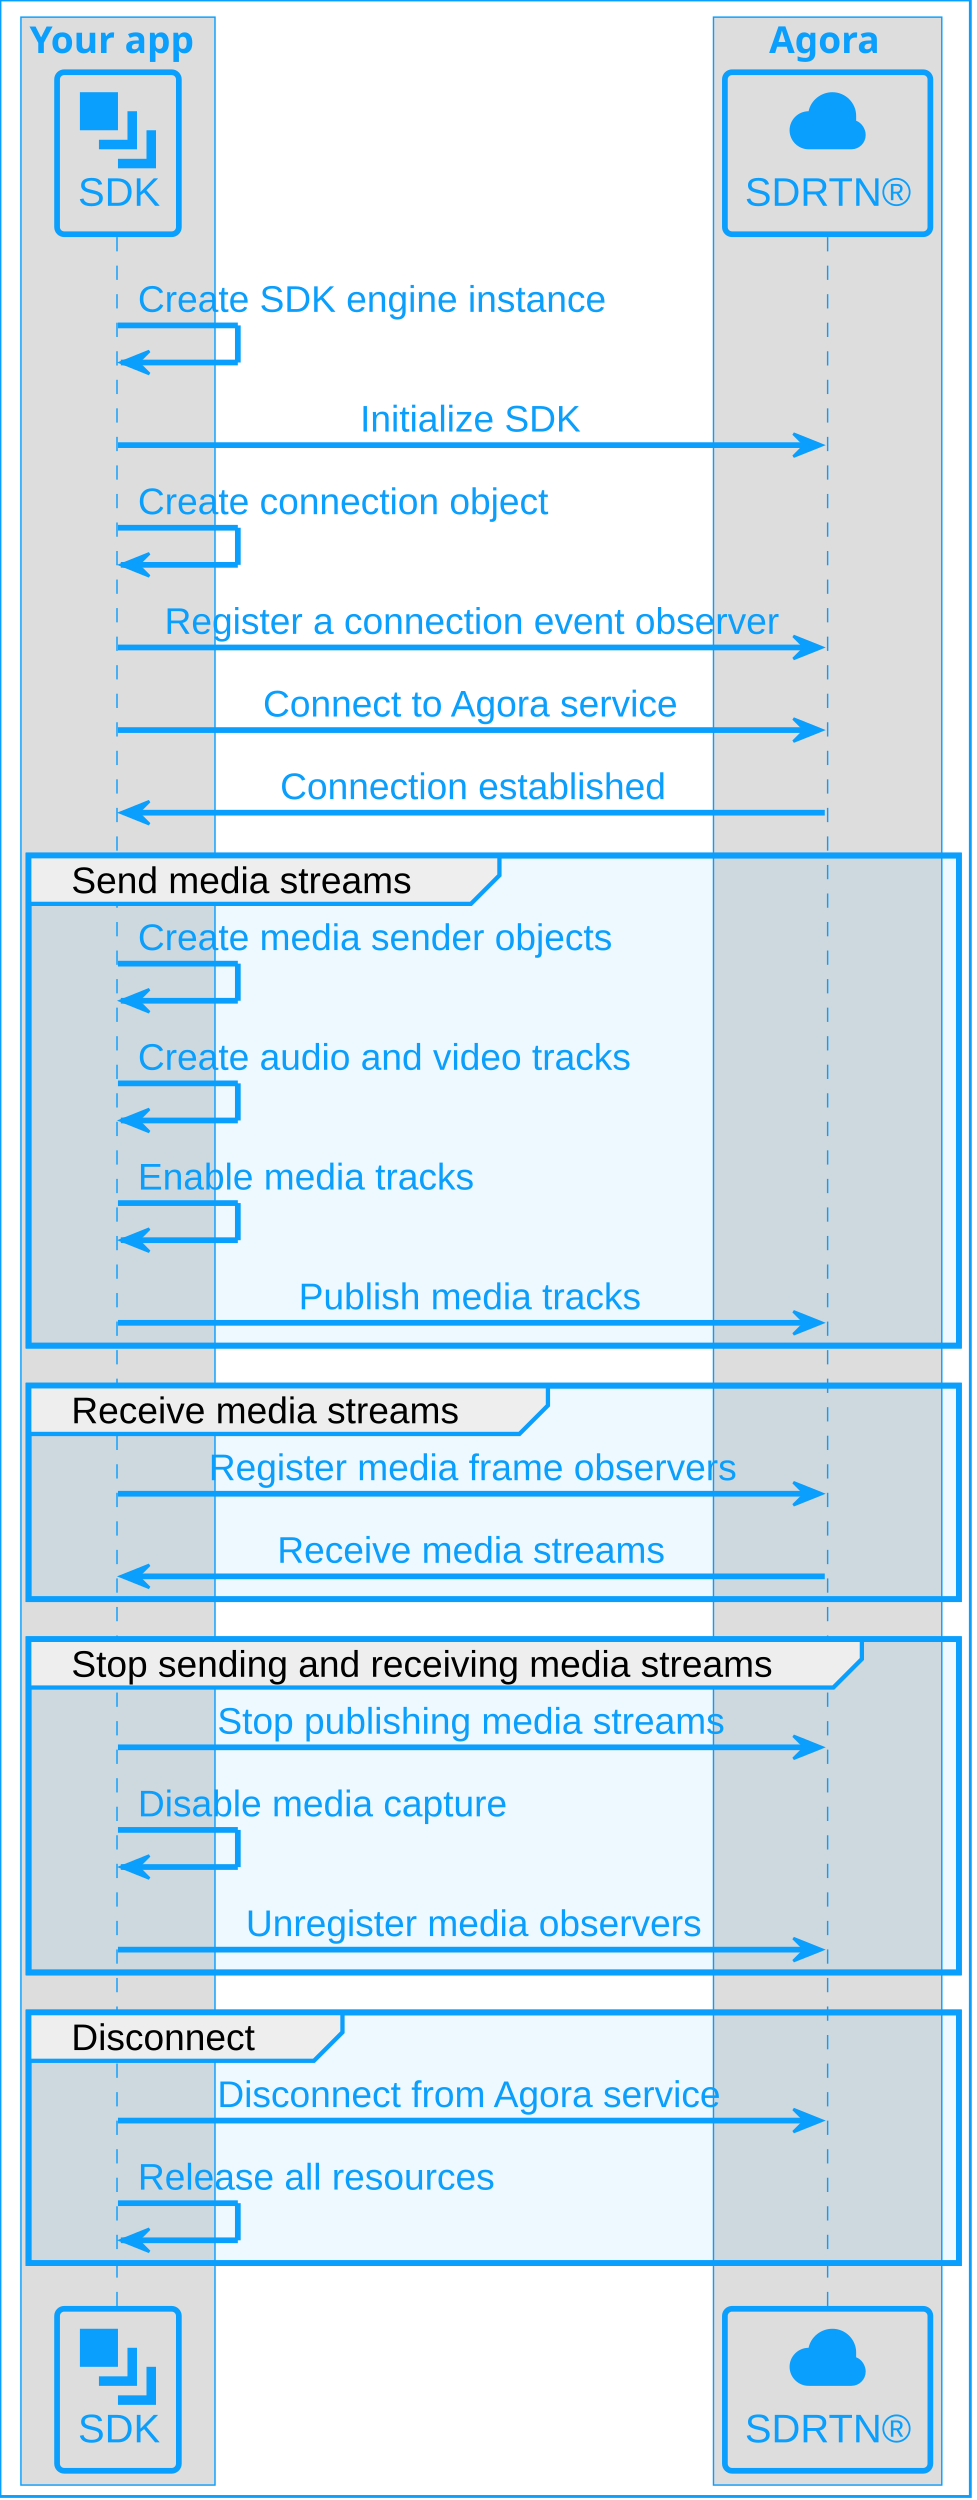
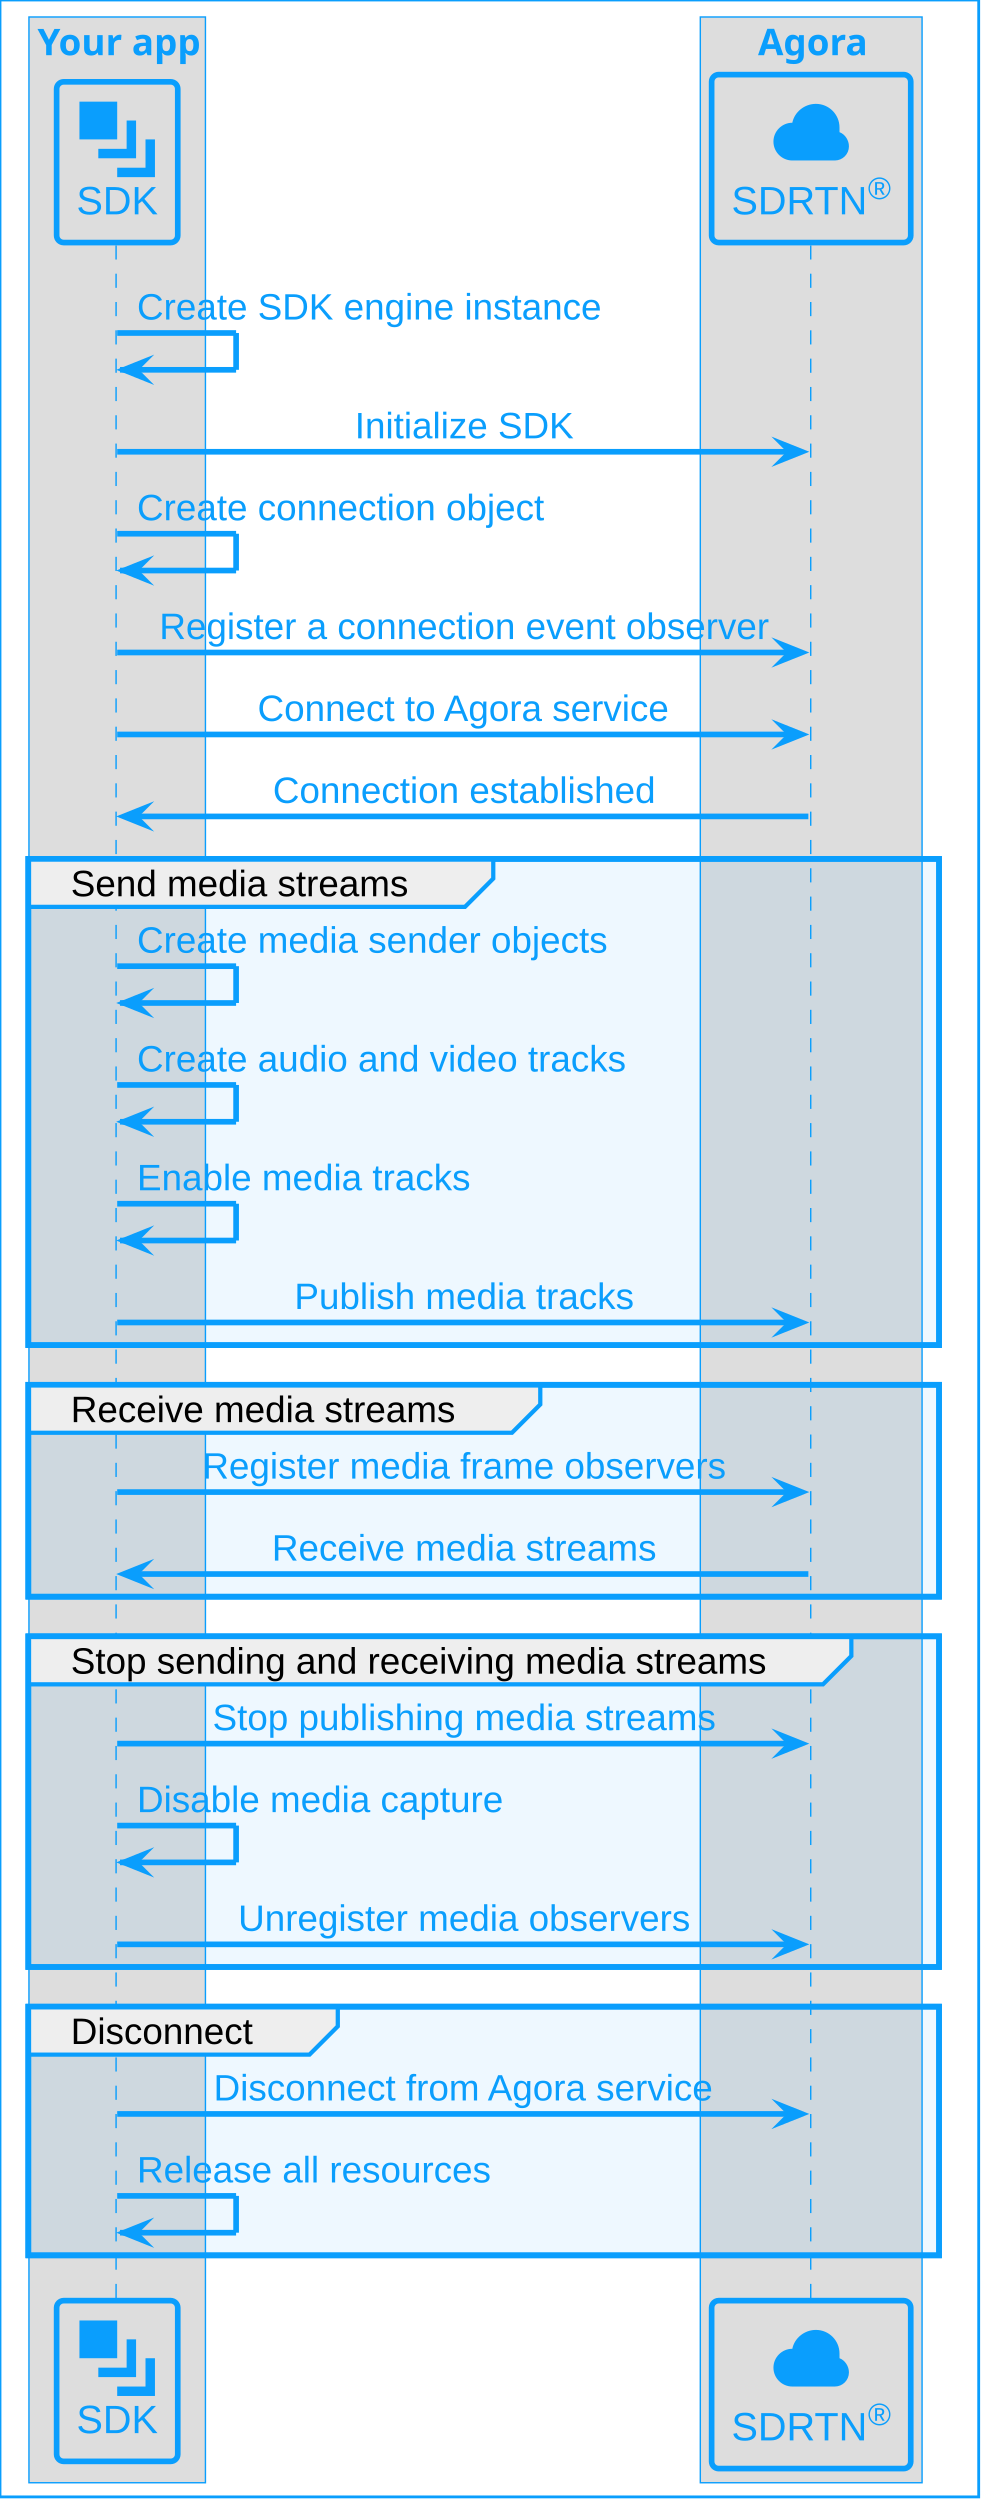
- <svg xmlns="http://www.w3.org/2000/svg" contentStyleType="text/css" height="876px" preserveAspectRatio="none" style="width:342px;height:876px;" version="1.1" viewBox="0 0 342 876" width="342px" zoomAndPan="magnify">
+ <svg xmlns="http://www.w3.org/2000/svg" contentStyleType="text/css" data-diagram-type="SEQUENCE" height="883px" preserveAspectRatio="none" style="width:347px;height:883px;" version="1.1" viewBox="0 0 347 883" width="347px" zoomAndPan="magnify">
  <defs />
  <g>
-     <rect fill="none" height="874.764" style="stroke:#0A9EFD;stroke-width:1.0;" width="340" x="0" y="0" />
-     <rect fill="#999999" fill-opacity="0.333" height="864.764" style="stroke:#0A9EFD;stroke-width:0.5;" width="68" x="7.333" y="6" />
-     <text fill="#0A9EFD" font-family="sans-serif" font-size="13" font-weight="bold" lengthAdjust="spacing" textLength="62" x="10.333" y="18.568">Your app</text>
-     <rect fill="#999999" fill-opacity="0.333" height="864.764" style="stroke:#0A9EFD;stroke-width:0.5;" width="80" x="250" y="6" />
-     <text fill="#0A9EFD" font-family="sans-serif" font-size="13" font-weight="bold" lengthAdjust="spacing" textLength="41" x="269.5" y="18.568">Agora</text>
-     <rect fill="#0A9EFD" fill-opacity="0.067" height="171.744" style="stroke:#0A9EFD;stroke-width:2.0;" width="326" x="10" y="299.768" />
-     <rect fill="#0A9EFD" fill-opacity="0.067" height="74.846" style="stroke:#0A9EFD;stroke-width:2.0;" width="326" x="10" y="485.512" />
-     <rect fill="#0A9EFD" fill-opacity="0.067" height="116.795" style="stroke:#0A9EFD;stroke-width:2.0;" width="326" x="10" y="574.358" />
-     <rect fill="#0A9EFD" fill-opacity="0.067" height="87.846" style="stroke:#0A9EFD;stroke-width:2.0;" width="326" x="10" y="705.153" />
-     <line style="stroke:#0A9EFD;stroke-width:0.5;stroke-dasharray:5.0,5.0;" x1="41" x2="41" y1="83.076" y2="809.999" />
-     <line style="stroke:#0A9EFD;stroke-width:0.5;stroke-dasharray:5.0,5.0;" x1="290" x2="290" y1="83.076" y2="809.999" />
-     <rect fill="none" height="56.765" rx="2.5" ry="2.5" style="stroke:#0A9EFD;stroke-width:2.0;" width="42.667" x="20" y="25.311" />
-     <path d="M28,32.31 L28,45.644 L41.333,45.644 L41.333,32.31 L28,32.31 M44.667,38.977 L44.667,48.977 L34.667,48.977 L34.667,52.31 L48,52.31 L48,38.977 L44.667,38.977 M51.333,45.644 L51.333,55.644 L41.333,55.644 L41.333,58.977 L54.667,58.977 L54.667,45.644 L51.333,45.644 " fill="#0A9EFD" style="stroke:;stroke-width:0.0;stroke-dasharray:;" />
-     <text fill="#0A9EFD" font-family="Arial" font-size="14" lengthAdjust="spacing" textLength="28" x="27.333" y="72.109">SDK</text>
-     <rect fill="none" height="56.765" rx="2.5" ry="2.5" style="stroke:#0A9EFD;stroke-width:2.0;" width="42.667" x="20" y="808.999" />
-     <path d="M28,815.999 L28,829.332 L41.333,829.332 L41.333,815.999 L28,815.999 M44.667,822.666 L44.667,832.666 L34.667,832.666 L34.667,835.999 L48,835.999 L48,822.666 L44.667,822.666 M51.333,829.332 L51.333,839.332 L41.333,839.332 L41.333,842.666 L54.667,842.666 L54.667,829.332 L51.333,829.332 " fill="#0A9EFD" style="stroke:;stroke-width:0.0;stroke-dasharray:;" />
-     <text fill="#0A9EFD" font-family="Arial" font-size="14" lengthAdjust="spacing" textLength="28" x="27.333" y="855.798">SDK</text>
-     <rect fill="none" height="56.765" rx="2.5" ry="2.5" style="stroke:#0A9EFD;stroke-width:2.0;" width="72" x="254" y="25.311" />
-     <path d="M291.667,32.31 C287.633,32.31 284.1,35.177 283.333,38.977 C279.667,38.977 276.667,41.977 276.667,45.644 C276.667,49.31 279.667,52.31 283.333,52.31 L298.333,52.31 C301.1,52.31 303.333,50.077 303.333,47.31 C303.333,45.144 301.933,43.011 300,42.31 L300,40.644 C300,36.044 296.267,32.31 291.667,32.31 " fill="#0A9EFD" style="stroke:;stroke-width:0.0;stroke-dasharray:;" />
-     <text fill="#0A9EFD" font-family="Arial" font-size="14" lengthAdjust="spacing" textLength="58" x="261" y="72.109">SDRTN®</text>
-     <rect fill="none" height="56.765" rx="2.5" ry="2.5" style="stroke:#0A9EFD;stroke-width:2.0;" width="72" x="254" y="808.999" />
-     <path d="M291.667,815.999 C287.633,815.999 284.1,818.866 283.333,822.666 C279.667,822.666 276.667,825.666 276.667,829.332 C276.667,832.999 279.667,835.999 283.333,835.999 L298.333,835.999 C301.1,835.999 303.333,833.766 303.333,830.999 C303.333,828.832 301.933,826.699 300,825.999 L300,824.332 C300,819.732 296.267,815.999 291.667,815.999 " fill="#0A9EFD" style="stroke:;stroke-width:0.0;stroke-dasharray:;" />
-     <text fill="#0A9EFD" font-family="Arial" font-size="14" lengthAdjust="spacing" textLength="58" x="261" y="855.798">SDRTN®</text>
-     <line style="stroke:#0A9EFD;stroke-width:2.0;" x1="41.333" x2="83.333" y1="114.025" y2="114.025" />
-     <line style="stroke:#0A9EFD;stroke-width:2.0;" x1="83.333" x2="83.333" y1="114.025" y2="127.025" />
-     <line style="stroke:#0A9EFD;stroke-width:2.0;" x1="42.333" x2="83.333" y1="127.025" y2="127.025" />
-     <polygon fill="#0A9EFD" points="52.333,123.025,42.333,127.025,52.333,131.025,48.333,127.025" style="stroke:#0A9EFD;stroke-width:1.0;" />
-     <text fill="#0A9EFD" font-family="Arial" font-size="13" lengthAdjust="spacing" textLength="164" x="48.333" y="109.27">Create SDK engine instance</text>
-     <polygon fill="#0A9EFD" points="278,151.973,288,155.973,278,159.973,282,155.973" style="stroke:#0A9EFD;stroke-width:1.0;" />
-     <line style="stroke:#0A9EFD;stroke-width:2.0;" x1="41.333" x2="284" y1="155.973" y2="155.973" />
-     <text fill="#0A9EFD" font-family="Arial" font-size="13" lengthAdjust="spacing" textLength="79" x="126.167" y="151.218">Initialize SDK</text>
-     <line style="stroke:#0A9EFD;stroke-width:2.0;" x1="41.333" x2="83.333" y1="184.922" y2="184.922" />
-     <line style="stroke:#0A9EFD;stroke-width:2.0;" x1="83.333" x2="83.333" y1="184.922" y2="197.922" />
-     <line style="stroke:#0A9EFD;stroke-width:2.0;" x1="42.333" x2="83.333" y1="197.922" y2="197.922" />
-     <polygon fill="#0A9EFD" points="52.333,193.922,42.333,197.922,52.333,201.922,48.333,197.922" style="stroke:#0A9EFD;stroke-width:1.0;" />
-     <text fill="#0A9EFD" font-family="Arial" font-size="13" lengthAdjust="spacing" textLength="144" x="48.333" y="180.167">Create connection object</text>
-     <polygon fill="#0A9EFD" points="278,222.871,288,226.871,278,230.871,282,226.871" style="stroke:#0A9EFD;stroke-width:1.0;" />
-     <line style="stroke:#0A9EFD;stroke-width:2.0;" x1="41.333" x2="284" y1="226.871" y2="226.871" />
-     <text fill="#0A9EFD" font-family="Arial" font-size="13" lengthAdjust="spacing" textLength="216" x="57.667" y="222.116">Register a connection event observer</text>
-     <polygon fill="#0A9EFD" points="278,251.82,288,255.82,278,259.82,282,255.82" style="stroke:#0A9EFD;stroke-width:1.0;" />
-     <line style="stroke:#0A9EFD;stroke-width:2.0;" x1="41.333" x2="284" y1="255.82" y2="255.82" />
-     <text fill="#0A9EFD" font-family="Arial" font-size="13" lengthAdjust="spacing" textLength="147" x="92.167" y="251.065">Connect to Agora service</text>
-     <polygon fill="#0A9EFD" points="52.333,280.768,42.333,284.768,52.333,288.768,48.333,284.768" style="stroke:#0A9EFD;stroke-width:1.0;" />
-     <line style="stroke:#0A9EFD;stroke-width:2.0;" x1="46.333" x2="289" y1="284.768" y2="284.768" />
-     <text fill="#0A9EFD" font-family="Arial" font-size="13" lengthAdjust="spacing" textLength="135" x="98.167" y="280.013">Connection established</text>
-     <path d="M10,299.768 L175,299.768 L175,306.717 L165,316.717 L10,316.717 L10,299.768 " fill="#EEEEEE" style="stroke:#0A9EFD;stroke-width:1.5;" />
-     <rect fill="none" height="171.744" style="stroke:#0A9EFD;stroke-width:2.0;" width="326" x="10" y="299.768" />
-     <text fill="#000000" font-family="Arial" font-size="13" lengthAdjust="spacing" textLength="120" x="25" y="312.962">Send media streams</text>
-     <line style="stroke:#0A9EFD;stroke-width:2.0;" x1="41.333" x2="83.333" y1="337.666" y2="337.666" />
-     <line style="stroke:#0A9EFD;stroke-width:2.0;" x1="83.333" x2="83.333" y1="337.666" y2="350.666" />
-     <line style="stroke:#0A9EFD;stroke-width:2.0;" x1="42.333" x2="83.333" y1="350.666" y2="350.666" />
-     <polygon fill="#0A9EFD" points="52.333,346.666,42.333,350.666,52.333,354.666,48.333,350.666" style="stroke:#0A9EFD;stroke-width:1.0;" />
-     <text fill="#0A9EFD" font-family="Arial" font-size="13" lengthAdjust="spacing" textLength="166" x="48.333" y="332.911">Create media sender objects</text>
-     <line style="stroke:#0A9EFD;stroke-width:2.0;" x1="41.333" x2="83.333" y1="379.614" y2="379.614" />
-     <line style="stroke:#0A9EFD;stroke-width:2.0;" x1="83.333" x2="83.333" y1="379.614" y2="392.614" />
-     <line style="stroke:#0A9EFD;stroke-width:2.0;" x1="42.333" x2="83.333" y1="392.614" y2="392.614" />
-     <polygon fill="#0A9EFD" points="52.333,388.614,42.333,392.614,52.333,396.614,48.333,392.614" style="stroke:#0A9EFD;stroke-width:1.0;" />
-     <text fill="#0A9EFD" font-family="Arial" font-size="13" lengthAdjust="spacing" textLength="173" x="48.333" y="374.86">Create audio and video tracks</text>
-     <line style="stroke:#0A9EFD;stroke-width:2.0;" x1="41.333" x2="83.333" y1="421.563" y2="421.563" />
-     <line style="stroke:#0A9EFD;stroke-width:2.0;" x1="83.333" x2="83.333" y1="421.563" y2="434.563" />
-     <line style="stroke:#0A9EFD;stroke-width:2.0;" x1="42.333" x2="83.333" y1="434.563" y2="434.563" />
-     <polygon fill="#0A9EFD" points="52.333,430.563,42.333,434.563,52.333,438.563,48.333,434.563" style="stroke:#0A9EFD;stroke-width:1.0;" />
-     <text fill="#0A9EFD" font-family="Arial" font-size="13" lengthAdjust="spacing" textLength="119" x="48.333" y="416.808">Enable media tracks</text>
-     <polygon fill="#0A9EFD" points="278,459.512,288,463.512,278,467.512,282,463.512" style="stroke:#0A9EFD;stroke-width:1.0;" />
-     <line style="stroke:#0A9EFD;stroke-width:2.0;" x1="41.333" x2="284" y1="463.512" y2="463.512" />
-     <text fill="#0A9EFD" font-family="Arial" font-size="13" lengthAdjust="spacing" textLength="122" x="104.667" y="458.757">Publish media tracks</text>
-     <path d="M10,485.512 L192,485.512 L192,492.461 L182,502.461 L10,502.461 L10,485.512 " fill="#EEEEEE" style="stroke:#0A9EFD;stroke-width:1.5;" />
-     <rect fill="none" height="74.846" style="stroke:#0A9EFD;stroke-width:2.0;" width="326" x="10" y="485.512" />
-     <text fill="#000000" font-family="Arial" font-size="13" lengthAdjust="spacing" textLength="137" x="25" y="498.706">Receive media streams</text>
-     <polygon fill="#0A9EFD" points="278,519.409,288,523.409,278,527.409,282,523.409" style="stroke:#0A9EFD;stroke-width:1.0;" />
-     <line style="stroke:#0A9EFD;stroke-width:2.0;" x1="41.333" x2="284" y1="523.409" y2="523.409" />
-     <text fill="#0A9EFD" font-family="Arial" font-size="13" lengthAdjust="spacing" textLength="185" x="73.167" y="518.654">Register media frame observers</text>
-     <polygon fill="#0A9EFD" points="52.333,548.358,42.333,552.358,52.333,556.358,48.333,552.358" style="stroke:#0A9EFD;stroke-width:1.0;" />
-     <line style="stroke:#0A9EFD;stroke-width:2.0;" x1="46.333" x2="289" y1="552.358" y2="552.358" />
-     <text fill="#0A9EFD" font-family="Arial" font-size="13" lengthAdjust="spacing" textLength="137" x="97.167" y="547.603">Receive media streams</text>
-     <path d="M10,574.358 L302,574.358 L302,581.307 L292,591.307 L10,591.307 L10,574.358 " fill="#EEEEEE" style="stroke:#0A9EFD;stroke-width:1.5;" />
-     <rect fill="none" height="116.795" style="stroke:#0A9EFD;stroke-width:2.0;" width="326" x="10" y="574.358" />
-     <text fill="#000000" font-family="Arial" font-size="13" lengthAdjust="spacing" textLength="247" x="25" y="587.552">Stop sending and receiving media streams</text>
-     <polygon fill="#0A9EFD" points="278,608.255,288,612.255,278,616.255,282,612.255" style="stroke:#0A9EFD;stroke-width:1.0;" />
-     <line style="stroke:#0A9EFD;stroke-width:2.0;" x1="41.333" x2="284" y1="612.255" y2="612.255" />
-     <text fill="#0A9EFD" font-family="Arial" font-size="13" lengthAdjust="spacing" textLength="179" x="76.167" y="607.501">Stop publishing media streams</text>
-     <line style="stroke:#0A9EFD;stroke-width:2.0;" x1="41.333" x2="83.333" y1="641.204" y2="641.204" />
-     <line style="stroke:#0A9EFD;stroke-width:2.0;" x1="83.333" x2="83.333" y1="641.204" y2="654.204" />
-     <line style="stroke:#0A9EFD;stroke-width:2.0;" x1="42.333" x2="83.333" y1="654.204" y2="654.204" />
-     <polygon fill="#0A9EFD" points="52.333,650.204,42.333,654.204,52.333,658.204,48.333,654.204" style="stroke:#0A9EFD;stroke-width:1.0;" />
-     <text fill="#0A9EFD" font-family="Arial" font-size="13" lengthAdjust="spacing" textLength="129" x="48.333" y="636.449">Disable media capture</text>
-     <polygon fill="#0A9EFD" points="278,679.153,288,683.153,278,687.153,282,683.153" style="stroke:#0A9EFD;stroke-width:1.0;" />
-     <line style="stroke:#0A9EFD;stroke-width:2.0;" x1="41.333" x2="284" y1="683.153" y2="683.153" />
-     <text fill="#0A9EFD" font-family="Arial" font-size="13" lengthAdjust="spacing" textLength="159" x="86.167" y="678.398">Unregister media observers</text>
-     <path d="M10,705.153 L120,705.153 L120,712.102 L110,722.102 L10,722.102 L10,705.153 " fill="#EEEEEE" style="stroke:#0A9EFD;stroke-width:1.5;" />
-     <rect fill="none" height="87.846" style="stroke:#0A9EFD;stroke-width:2.0;" width="326" x="10" y="705.153" />
-     <text fill="#000000" font-family="Arial" font-size="13" lengthAdjust="spacing" textLength="65" x="25" y="718.347">Disconnect</text>
-     <polygon fill="#0A9EFD" points="278,739.051,288,743.051,278,747.051,282,743.051" style="stroke:#0A9EFD;stroke-width:1.0;" />
-     <line style="stroke:#0A9EFD;stroke-width:2.0;" x1="41.333" x2="284" y1="743.051" y2="743.051" />
-     <text fill="#0A9EFD" font-family="Arial" font-size="13" lengthAdjust="spacing" textLength="179" x="76.167" y="738.296">Disconnect from Agora service</text>
-     <line style="stroke:#0A9EFD;stroke-width:2.0;" x1="41.333" x2="83.333" y1="771.999" y2="771.999" />
-     <line style="stroke:#0A9EFD;stroke-width:2.0;" x1="83.333" x2="83.333" y1="771.999" y2="784.999" />
-     <line style="stroke:#0A9EFD;stroke-width:2.0;" x1="42.333" x2="83.333" y1="784.999" y2="784.999" />
-     <polygon fill="#0A9EFD" points="52.333,780.999,42.333,784.999,52.333,788.999,48.333,784.999" style="stroke:#0A9EFD;stroke-width:1.0;" />
-     <text fill="#0A9EFD" font-family="Arial" font-size="13" lengthAdjust="spacing" textLength="125" x="48.333" y="767.244">Release all resources</text>
+     <rect fill="none" height="881.906" style="stroke:#0A9EFD;stroke-width:1;" width="345.675" x="0" y="0" />
+     <rect fill="#999999" fill-opacity="0.333" height="870.906" style="stroke:#0A9EFD;stroke-width:0.5;" width="62.335" x="10.225" y="6" />
+     <text fill="#0A9EFD" font-family="sans-serif" font-size="13" font-weight="700" lengthAdjust="spacing" textLength="56.335" x="13.225" y="19.495">Your app</text>
+     <rect fill="#999999" fill-opacity="0.333" height="870.906" style="stroke:#0A9EFD;stroke-width:0.5;" width="78.326" x="247.349" y="6" />
+     <text fill="#0A9EFD" font-family="sans-serif" font-size="13" font-weight="700" lengthAdjust="spacing" textLength="37.559" x="267.732" y="19.495">Agora</text>
+     <rect fill="#0A9EFD" fill-opacity="0.067" height="171.744" style="stroke:#0A9EFD;stroke-width:2;" width="321.675" x="10" y="303.36" />
+     <rect fill="#0A9EFD" fill-opacity="0.067" height="74.846" style="stroke:#0A9EFD;stroke-width:2;" width="321.675" x="10" y="489.103" />
+     <rect fill="#0A9EFD" fill-opacity="0.067" height="116.795" style="stroke:#0A9EFD;stroke-width:2;" width="321.675" x="10" y="577.949" />
+     <rect fill="#0A9EFD" fill-opacity="0.067" height="87.846" style="stroke:#0A9EFD;stroke-width:2;" width="321.675" x="10" y="708.744" />
+     <g class="participant-lifeline" data-entity-uid="part1" data-qualified-name="APP" data-source-line="5" id="part1-lifeline">
+       <g>
+         <rect fill="#000000" fill-opacity="0" height="726.923" width="8" x="37.393" y="86.667" />
+         <line style="stroke:#0A9EFD;stroke-width:0.5;stroke-dasharray:5,5;" x1="41" x2="41" y1="86.667" y2="813.591" />
+       </g>
+     </g>
+     <g class="participant-lifeline" data-entity-uid="part2" data-qualified-name="API" data-source-line="9" id="part2-lifeline">
+       <g>
+         <rect fill="#000000" fill-opacity="0" height="726.923" width="8" x="282.512" y="86.667" />
+         <line style="stroke:#0A9EFD;stroke-width:0.5;stroke-dasharray:5,5;" x1="286.349" x2="286.349" y1="86.667" y2="813.591" />
+       </g>
+     </g>
+     <g class="participant participant-head" data-entity-uid="part1" data-qualified-name="APP" data-source-line="5" id="part1-head">
+       <rect fill="none" height="56.765" rx="2.5" ry="2.5" style="stroke:#0A9EFD;stroke-width:2;" width="42.786" x="20" y="28.902" />
+       <path d="M28.06,35.902 L28.06,49.235 L41.393,49.235 L41.393,35.902 L28.06,35.902 M44.726,42.569 L44.726,52.569 L34.726,52.569 L34.726,55.902 L48.06,55.902 L48.06,42.569 L44.726,42.569 M51.393,49.235 L51.393,59.235 L41.393,59.235 L41.393,62.569 L54.726,62.569 L54.726,49.235 L51.393,49.235" fill="#0A9EFD" />
+       <text fill="#0A9EFD" font-family="Arial" font-size="14" lengthAdjust="spacing" textLength="28.786" x="27" y="75.7">SDK</text>
+     </g>
+     <g class="participant participant-tail" data-entity-uid="part1" data-qualified-name="APP" data-source-line="5" id="part1-tail">
+       <rect fill="none" height="56.765" rx="2.5" ry="2.5" style="stroke:#0A9EFD;stroke-width:2;" width="42.786" x="20" y="812.591" />
+       <path d="M28.06,819.591 L28.06,832.924 L41.393,832.924 L41.393,819.591 L28.06,819.591 M44.726,826.257 L44.726,836.257 L34.726,836.257 L34.726,839.591 L48.06,839.591 L48.06,826.257 L44.726,826.257 M51.393,832.924 L51.393,842.924 L41.393,842.924 L41.393,846.257 L54.726,846.257 L54.726,832.924 L51.393,832.924" fill="#0A9EFD" />
+       <text fill="#0A9EFD" font-family="Arial" font-size="14" lengthAdjust="spacing" textLength="28.786" x="27" y="859.389">SDK</text>
+     </g>
+     <g class="participant participant-head" data-entity-uid="part2" data-qualified-name="API" data-source-line="9" id="part2-head">
+       <rect fill="none" height="59.316" rx="2.5" ry="2.5" style="stroke:#0A9EFD;stroke-width:2;" width="70.326" x="251.349" y="26.352" />
+       <path d="M288.179,36.685 C284.145,36.685 280.612,39.552 279.845,43.352 C276.179,43.352 273.179,46.352 273.179,50.018 C273.179,53.685 276.179,56.685 279.845,56.685 L294.845,56.685 C297.612,56.685 299.845,54.452 299.845,51.685 C299.845,49.518 298.445,47.385 296.512,46.685 L296.512,45.018 C296.512,40.418 292.779,36.685 288.179,36.685" fill="#0A9EFD" />
+       <text fill="#0A9EFD" font-family="Arial" font-size="14" lengthAdjust="spacing" textLength="48.221" x="258.349" y="75.7">SDRTN</text>
+       <text fill="#0A9EFD" font-family="Arial" font-size="11" lengthAdjust="spacing" textLength="8.105" x="306.57" y="70.336">®</text>
+     </g>
+     <g class="participant participant-tail" data-entity-uid="part2" data-qualified-name="API" data-source-line="9" id="part2-tail">
+       <rect fill="none" height="59.316" rx="2.5" ry="2.5" style="stroke:#0A9EFD;stroke-width:2;" width="70.326" x="251.349" y="812.591" />
+       <path d="M288.179,822.924 C284.145,822.924 280.612,825.79 279.845,829.591 C276.179,829.591 273.179,832.591 273.179,836.257 C273.179,839.924 276.179,842.924 279.845,842.924 L294.845,842.924 C297.612,842.924 299.845,840.691 299.845,837.924 C299.845,835.757 298.445,833.624 296.512,832.924 L296.512,831.257 C296.512,826.657 292.779,822.924 288.179,822.924" fill="#0A9EFD" />
+       <text fill="#0A9EFD" font-family="Arial" font-size="14" lengthAdjust="spacing" textLength="48.221" x="258.349" y="861.939">SDRTN</text>
+       <text fill="#0A9EFD" font-family="Arial" font-size="11" lengthAdjust="spacing" textLength="8.105" x="306.57" y="856.575">®</text>
+     </g>
+     <g class="message" data-entity-1="part1" data-entity-2="part1" data-source-line="12" id="msg1">
+       <line style="stroke:#0A9EFD;stroke-width:2;" x1="41.393" x2="83.393" y1="117.616" y2="117.616" />
+       <line style="stroke:#0A9EFD;stroke-width:2;" x1="83.393" x2="83.393" y1="117.616" y2="130.616" />
+       <line style="stroke:#0A9EFD;stroke-width:2;" x1="42.393" x2="83.393" y1="130.616" y2="130.616" />
+       <polygon fill="#0A9EFD" points="52.393,126.616,42.393,130.616,52.393,134.616,48.393,130.616" style="stroke:#0A9EFD;stroke-width:1;stroke-linejoin:miter;stroke-miterlimit:10;" />
+       <text fill="#0A9EFD" font-family="Arial" font-size="13" lengthAdjust="spacing" textLength="164.042" x="48.393" y="112.861">Create SDK engine instance</text>
+     </g>
+     <g class="message" data-entity-1="part1" data-entity-2="part2" data-source-line="13" id="msg2">
+       <polygon fill="#0A9EFD" points="274.512,155.565,284.512,159.565,274.512,163.565,278.512,159.565" style="stroke:#0A9EFD;stroke-width:1;stroke-linejoin:miter;stroke-miterlimit:10;" />
+       <line style="stroke:#0A9EFD;stroke-width:2;" x1="41.393" x2="280.512" y1="159.565" y2="159.565" />
+       <text fill="#0A9EFD" font-family="Arial" font-size="13" lengthAdjust="spacing" textLength="77.308" x="125.299" y="154.81">Initialize SDK</text>
+     </g>
+     <g class="message" data-entity-1="part1" data-entity-2="part1" data-source-line="14" id="msg3">
+       <line style="stroke:#0A9EFD;stroke-width:2;" x1="41.393" x2="83.393" y1="188.513" y2="188.513" />
+       <line style="stroke:#0A9EFD;stroke-width:2;" x1="83.393" x2="83.393" y1="188.513" y2="201.513" />
+       <line style="stroke:#0A9EFD;stroke-width:2;" x1="42.393" x2="83.393" y1="201.513" y2="201.513" />
+       <polygon fill="#0A9EFD" points="52.393,197.513,42.393,201.513,52.393,205.513,48.393,201.513" style="stroke:#0A9EFD;stroke-width:1;stroke-linejoin:miter;stroke-miterlimit:10;" />
+       <text fill="#0A9EFD" font-family="Arial" font-size="13" lengthAdjust="spacing" textLength="143.812" x="48.393" y="183.758">Create connection object</text>
+     </g>
+     <g class="message" data-entity-1="part1" data-entity-2="part2" data-source-line="15" id="msg4">
+       <polygon fill="#0A9EFD" points="274.512,226.462,284.512,230.462,274.512,234.462,278.512,230.462" style="stroke:#0A9EFD;stroke-width:1;stroke-linejoin:miter;stroke-miterlimit:10;" />
+       <line style="stroke:#0A9EFD;stroke-width:2;" x1="41.393" x2="280.512" y1="230.462" y2="230.462" />
+       <text fill="#0A9EFD" font-family="Arial" font-size="13" lengthAdjust="spacing" textLength="215.344" x="56.28" y="225.707">Register a connection event observer</text>
+     </g>
+     <g class="message" data-entity-1="part1" data-entity-2="part2" data-source-line="16" id="msg5">
+       <polygon fill="#0A9EFD" points="274.512,255.411,284.512,259.411,274.512,263.411,278.512,259.411" style="stroke:#0A9EFD;stroke-width:1;stroke-linejoin:miter;stroke-miterlimit:10;" />
+       <line style="stroke:#0A9EFD;stroke-width:2;" x1="41.393" x2="280.512" y1="259.411" y2="259.411" />
+       <text fill="#0A9EFD" font-family="Arial" font-size="13" lengthAdjust="spacing" textLength="145.964" x="90.97" y="254.656">Connect to Agora service</text>
+     </g>
+     <g class="message" data-entity-1="part2" data-entity-2="part1" data-source-line="17" id="msg6">
+       <polygon fill="#0A9EFD" points="52.393,284.36,42.393,288.36,52.393,292.36,48.393,288.36" style="stroke:#0A9EFD;stroke-width:1;stroke-linejoin:miter;stroke-miterlimit:10;" />
+       <line style="stroke:#0A9EFD;stroke-width:2;" x1="46.393" x2="285.512" y1="288.36" y2="288.36" />
+       <text fill="#0A9EFD" font-family="Arial" font-size="13" lengthAdjust="spacing" textLength="135.148" x="96.379" y="283.605">Connection established</text>
+     </g>
+     <path d="M10,303.36 L174.222,303.36 L174.222,310.308 L164.222,320.308 L10,320.308 L10,303.36" fill="#EEEEEE" style="stroke:#0A9EFD;stroke-width:1.5;" />
+     <rect fill="none" height="171.744" style="stroke:#0A9EFD;stroke-width:2;" width="321.675" x="10" y="303.36" />
+     <text fill="#000000" font-family="Arial" font-size="13" lengthAdjust="spacing" textLength="119.222" x="25" y="316.553">Send media streams</text>
+     <g class="message" data-entity-1="part1" data-entity-2="part1" data-source-line="20" id="msg7">
+       <line style="stroke:#0A9EFD;stroke-width:2;" x1="41.393" x2="83.393" y1="341.257" y2="341.257" />
+       <line style="stroke:#0A9EFD;stroke-width:2;" x1="83.393" x2="83.393" y1="341.257" y2="354.257" />
+       <line style="stroke:#0A9EFD;stroke-width:2;" x1="42.393" x2="83.393" y1="354.257" y2="354.257" />
+       <polygon fill="#0A9EFD" points="52.393,350.257,42.393,354.257,52.393,358.257,48.393,354.257" style="stroke:#0A9EFD;stroke-width:1;stroke-linejoin:miter;stroke-miterlimit:10;" />
+       <text fill="#0A9EFD" font-family="Arial" font-size="13" lengthAdjust="spacing" textLength="166.201" x="48.393" y="336.502">Create media sender objects</text>
+     </g>
+     <g class="message" data-entity-1="part1" data-entity-2="part1" data-source-line="21" id="msg8">
+       <line style="stroke:#0A9EFD;stroke-width:2;" x1="41.393" x2="83.393" y1="383.206" y2="383.206" />
+       <line style="stroke:#0A9EFD;stroke-width:2;" x1="83.393" x2="83.393" y1="383.206" y2="396.206" />
+       <line style="stroke:#0A9EFD;stroke-width:2;" x1="42.393" x2="83.393" y1="396.206" y2="396.206" />
+       <polygon fill="#0A9EFD" points="52.393,392.206,42.393,396.206,52.393,400.206,48.393,396.206" style="stroke:#0A9EFD;stroke-width:1;stroke-linejoin:miter;stroke-miterlimit:10;" />
+       <text fill="#0A9EFD" font-family="Arial" font-size="13" lengthAdjust="spacing" textLength="172.713" x="48.393" y="378.451">Create audio and video tracks</text>
+     </g>
+     <g class="message" data-entity-1="part1" data-entity-2="part1" data-source-line="22" id="msg9">
+       <line style="stroke:#0A9EFD;stroke-width:2;" x1="41.393" x2="83.393" y1="425.154" y2="425.154" />
+       <line style="stroke:#0A9EFD;stroke-width:2;" x1="83.393" x2="83.393" y1="425.154" y2="438.154" />
+       <line style="stroke:#0A9EFD;stroke-width:2;" x1="42.393" x2="83.393" y1="438.154" y2="438.154" />
+       <polygon fill="#0A9EFD" points="52.393,434.154,42.393,438.154,52.393,442.154,48.393,438.154" style="stroke:#0A9EFD;stroke-width:1;stroke-linejoin:miter;stroke-miterlimit:10;" />
+       <text fill="#0A9EFD" font-family="Arial" font-size="13" lengthAdjust="spacing" textLength="117.781" x="48.393" y="420.4">Enable media tracks</text>
+     </g>
+     <g class="message" data-entity-1="part1" data-entity-2="part2" data-source-line="23" id="msg10">
+       <polygon fill="#0A9EFD" points="274.512,463.103,284.512,467.103,274.512,471.103,278.512,467.103" style="stroke:#0A9EFD;stroke-width:1;stroke-linejoin:miter;stroke-miterlimit:10;" />
+       <line style="stroke:#0A9EFD;stroke-width:2;" x1="41.393" x2="280.512" y1="467.103" y2="467.103" />
+       <text fill="#0A9EFD" font-family="Arial" font-size="13" lengthAdjust="spacing" textLength="119.939" x="103.983" y="462.348">Publish media tracks</text>
+     </g>
+     <path d="M10,489.103 L190.827,489.103 L190.827,496.052 L180.827,506.052 L10,506.052 L10,489.103" fill="#EEEEEE" style="stroke:#0A9EFD;stroke-width:1.5;" />
+     <rect fill="none" height="74.846" style="stroke:#0A9EFD;stroke-width:2;" width="321.675" x="10" y="489.103" />
+     <text fill="#000000" font-family="Arial" font-size="13" lengthAdjust="spacing" textLength="135.827" x="25" y="502.297">Receive media streams</text>
+     <g class="message" data-entity-1="part1" data-entity-2="part2" data-source-line="27" id="msg11">
+       <polygon fill="#0A9EFD" points="274.512,523.001,284.512,527.001,274.512,531.001,278.512,527.001" style="stroke:#0A9EFD;stroke-width:1;stroke-linejoin:miter;stroke-miterlimit:10;" />
+       <line style="stroke:#0A9EFD;stroke-width:2;" x1="41.393" x2="280.512" y1="527.001" y2="527.001" />
+       <text fill="#0A9EFD" font-family="Arial" font-size="13" lengthAdjust="spacing" textLength="184.958" x="71.474" y="522.246">Register media frame observers</text>
+     </g>
+     <g class="message" data-entity-1="part2" data-entity-2="part1" data-source-line="28" id="msg12">
+       <polygon fill="#0A9EFD" points="52.393,551.949,42.393,555.949,52.393,559.949,48.393,555.949" style="stroke:#0A9EFD;stroke-width:1;stroke-linejoin:miter;stroke-miterlimit:10;" />
+       <line style="stroke:#0A9EFD;stroke-width:2;" x1="46.393" x2="285.512" y1="555.949" y2="555.949" />
+       <text fill="#0A9EFD" font-family="Arial" font-size="13" lengthAdjust="spacing" textLength="135.827" x="96.039" y="551.194">Receive media streams</text>
+     </g>
+     <path d="M10,577.949 L300.692,577.949 L300.692,584.898 L290.692,594.898 L10,594.898 L10,577.949" fill="#EEEEEE" style="stroke:#0A9EFD;stroke-width:1.5;" />
+     <rect fill="none" height="116.795" style="stroke:#0A9EFD;stroke-width:2;" width="321.675" x="10" y="577.949" />
+     <text fill="#000000" font-family="Arial" font-size="13" lengthAdjust="spacing" textLength="245.692" x="25" y="591.143">Stop sending and receiving media streams</text>
+     <g class="message" data-entity-1="part1" data-entity-2="part2" data-source-line="32" id="msg13">
+       <polygon fill="#0A9EFD" points="274.512,611.847,284.512,615.847,274.512,619.847,278.512,615.847" style="stroke:#0A9EFD;stroke-width:1;stroke-linejoin:miter;stroke-miterlimit:10;" />
+       <line style="stroke:#0A9EFD;stroke-width:2;" x1="41.393" x2="280.512" y1="615.847" y2="615.847" />
+       <text fill="#0A9EFD" font-family="Arial" font-size="13" lengthAdjust="spacing" textLength="177.76" x="75.073" y="611.092">Stop publishing media streams</text>
+     </g>
+     <g class="message" data-entity-1="part1" data-entity-2="part1" data-source-line="33" id="msg14">
+       <line style="stroke:#0A9EFD;stroke-width:2;" x1="41.393" x2="83.393" y1="644.796" y2="644.796" />
+       <line style="stroke:#0A9EFD;stroke-width:2;" x1="83.393" x2="83.393" y1="644.796" y2="657.796" />
+       <line style="stroke:#0A9EFD;stroke-width:2;" x1="42.393" x2="83.393" y1="657.796" y2="657.796" />
+       <polygon fill="#0A9EFD" points="52.393,653.796,42.393,657.796,52.393,661.796,48.393,657.796" style="stroke:#0A9EFD;stroke-width:1;stroke-linejoin:miter;stroke-miterlimit:10;" />
+       <text fill="#0A9EFD" font-family="Arial" font-size="13" lengthAdjust="spacing" textLength="129.346" x="48.393" y="640.041">Disable media capture</text>
+     </g>
+     <g class="message" data-entity-1="part1" data-entity-2="part2" data-source-line="34" id="msg15">
+       <polygon fill="#0A9EFD" points="274.512,682.744,284.512,686.744,274.512,690.744,278.512,686.744" style="stroke:#0A9EFD;stroke-width:1;stroke-linejoin:miter;stroke-miterlimit:10;" />
+       <line style="stroke:#0A9EFD;stroke-width:2;" x1="41.393" x2="280.512" y1="686.744" y2="686.744" />
+       <text fill="#0A9EFD" font-family="Arial" font-size="13" lengthAdjust="spacing" textLength="159.675" x="84.115" y="681.989">Unregister media observers</text>
+     </g>
+     <path d="M10,708.744 L119.308,708.744 L119.308,715.693 L109.308,725.693 L10,725.693 L10,708.744" fill="#EEEEEE" style="stroke:#0A9EFD;stroke-width:1.5;" />
+     <rect fill="none" height="87.846" style="stroke:#0A9EFD;stroke-width:2;" width="321.675" x="10" y="708.744" />
+     <text fill="#000000" font-family="Arial" font-size="13" lengthAdjust="spacing" textLength="64.308" x="25" y="721.938">Disconnect</text>
+     <g class="message" data-entity-1="part1" data-entity-2="part2" data-source-line="38" id="msg16">
+       <polygon fill="#0A9EFD" points="274.512,742.642,284.512,746.642,274.512,750.642,278.512,746.642" style="stroke:#0A9EFD;stroke-width:1;stroke-linejoin:miter;stroke-miterlimit:10;" />
+       <line style="stroke:#0A9EFD;stroke-width:2;" x1="41.393" x2="280.512" y1="746.642" y2="746.642" />
+       <text fill="#0A9EFD" font-family="Arial" font-size="13" lengthAdjust="spacing" textLength="177.011" x="75.447" y="741.887">Disconnect from Agora service</text>
+     </g>
+     <g class="message" data-entity-1="part1" data-entity-2="part1" data-source-line="39" id="msg17">
+       <line style="stroke:#0A9EFD;stroke-width:2;" x1="41.393" x2="83.393" y1="775.591" y2="775.591" />
+       <line style="stroke:#0A9EFD;stroke-width:2;" x1="83.393" x2="83.393" y1="775.591" y2="788.591" />
+       <line style="stroke:#0A9EFD;stroke-width:2;" x1="42.393" x2="83.393" y1="788.591" y2="788.591" />
+       <polygon fill="#0A9EFD" points="52.393,784.591,42.393,788.591,52.393,792.591,48.393,788.591" style="stroke:#0A9EFD;stroke-width:1;stroke-linejoin:miter;stroke-miterlimit:10;" />
+       <text fill="#0A9EFD" font-family="Arial" font-size="13" lengthAdjust="spacing" textLength="125.004" x="48.393" y="770.836">Release all resources</text>
+     </g>
  </g>
</svg>
